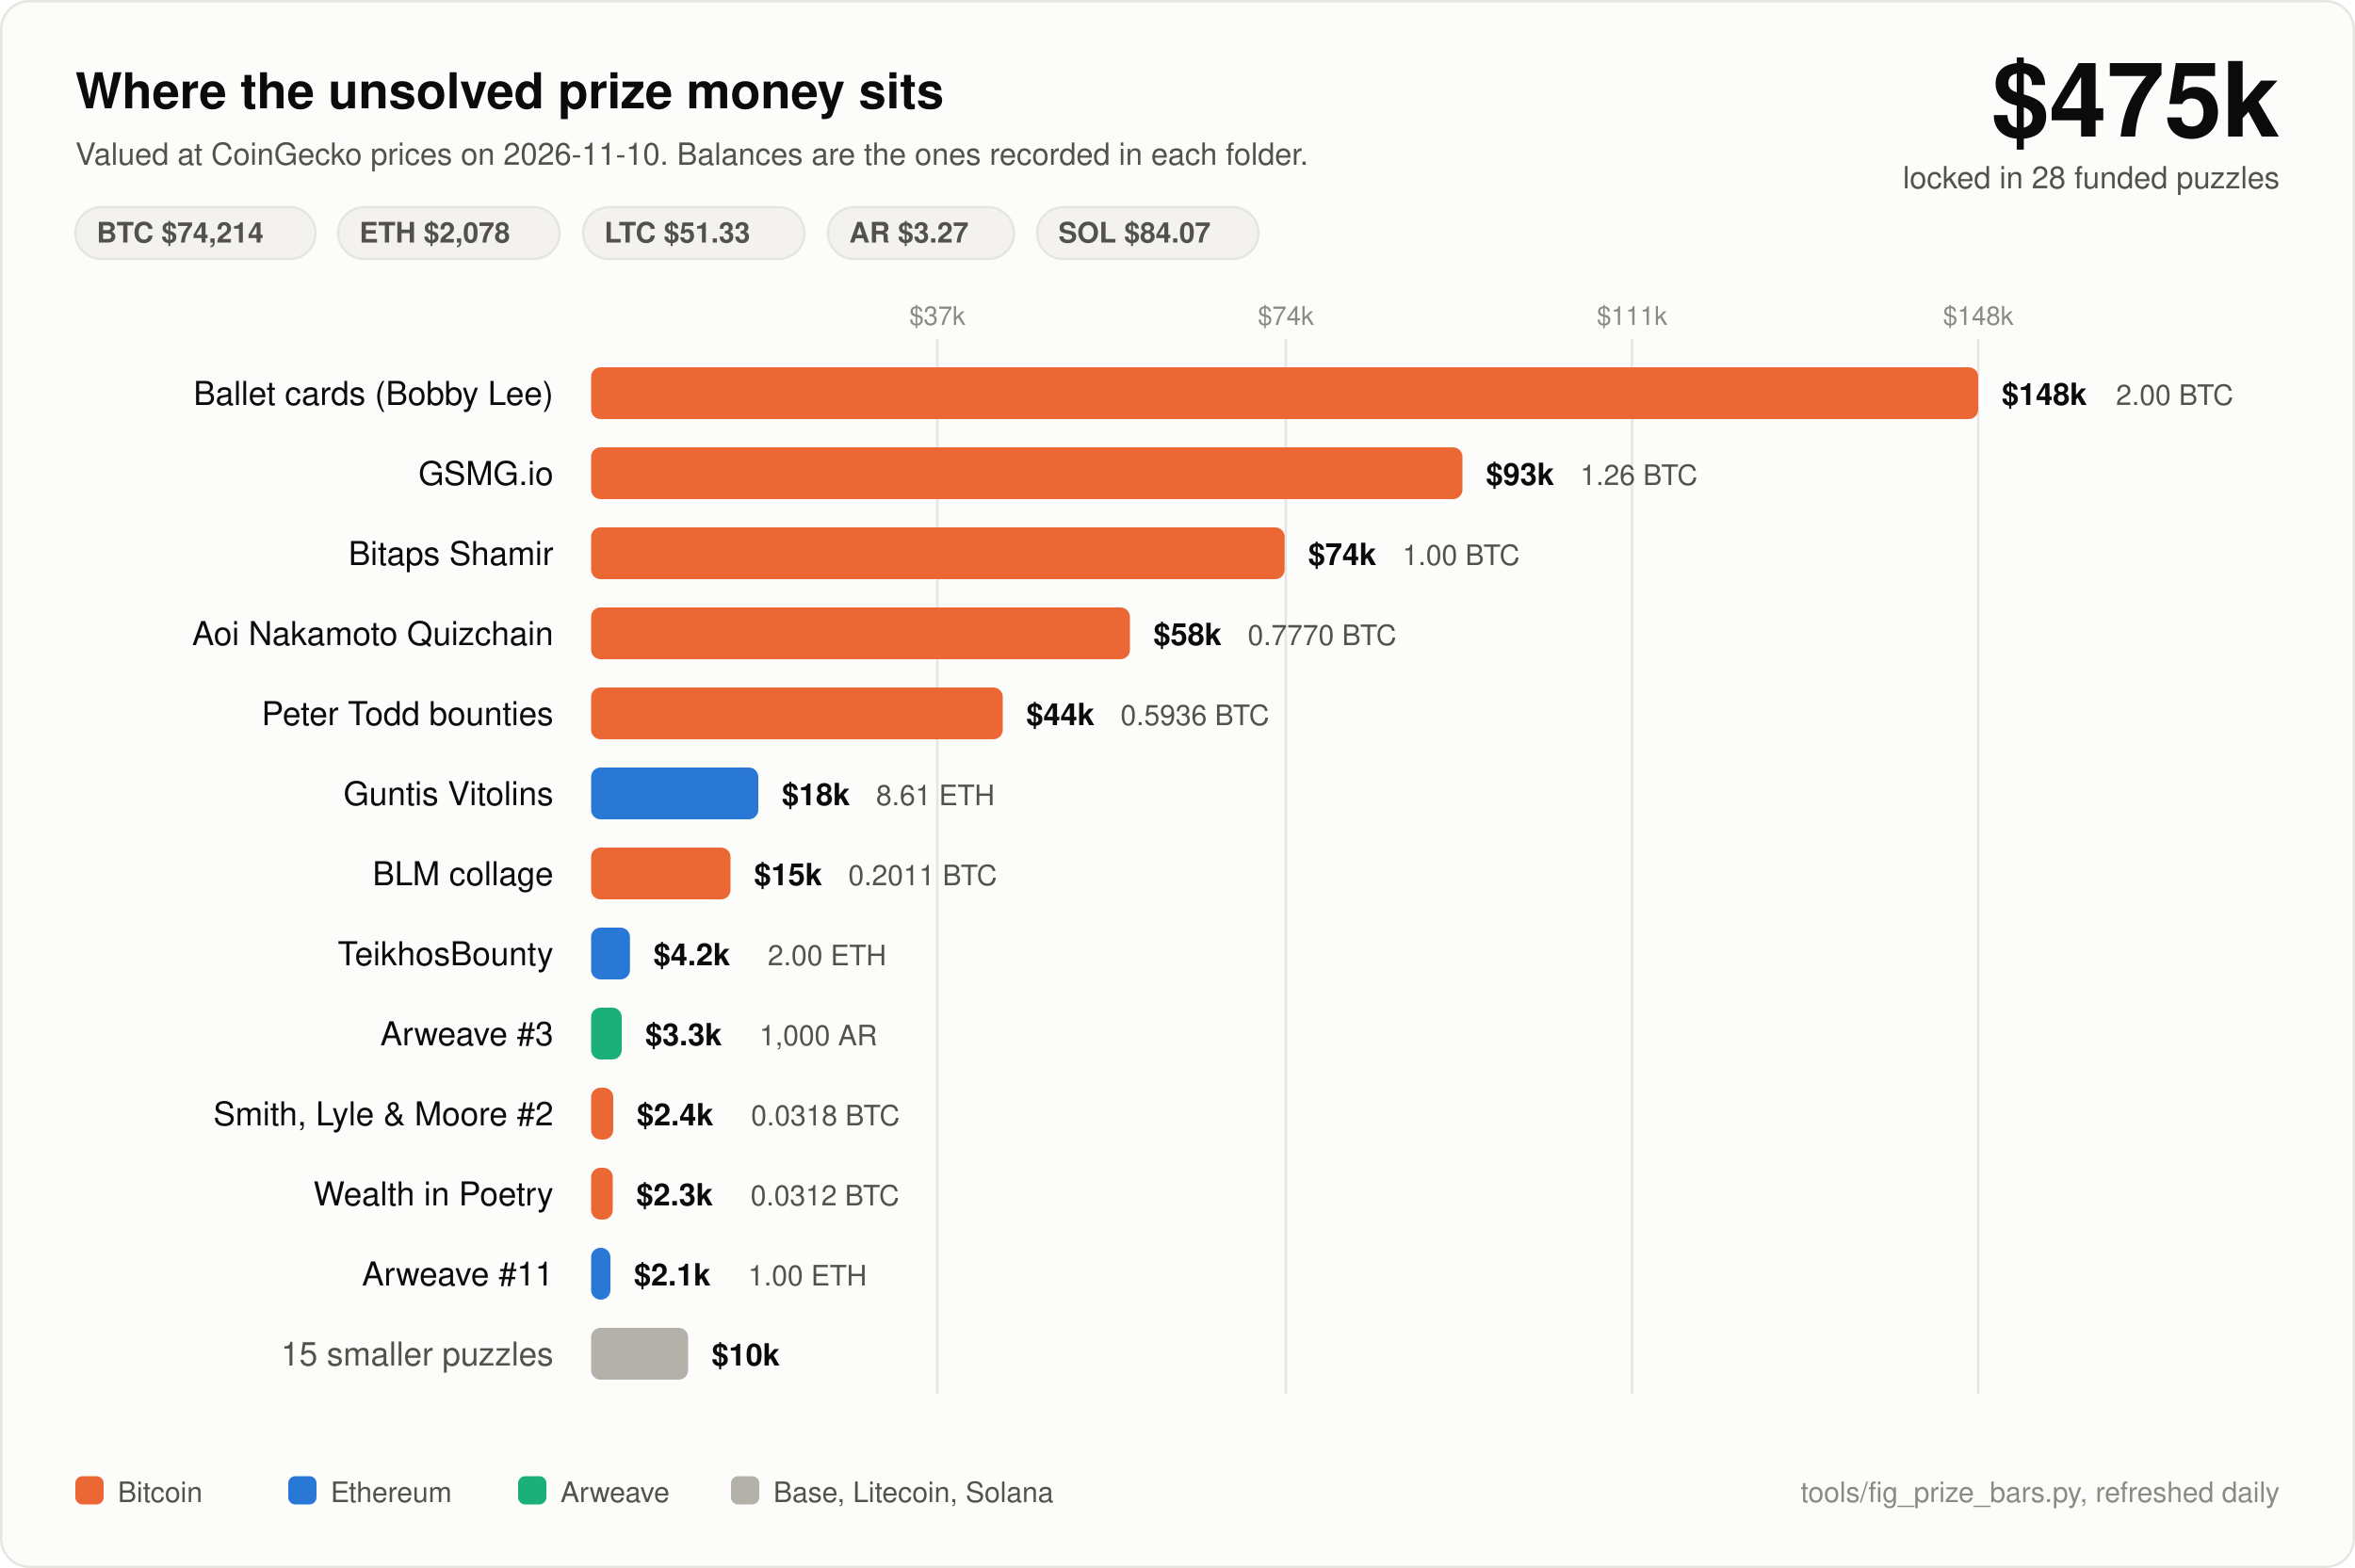
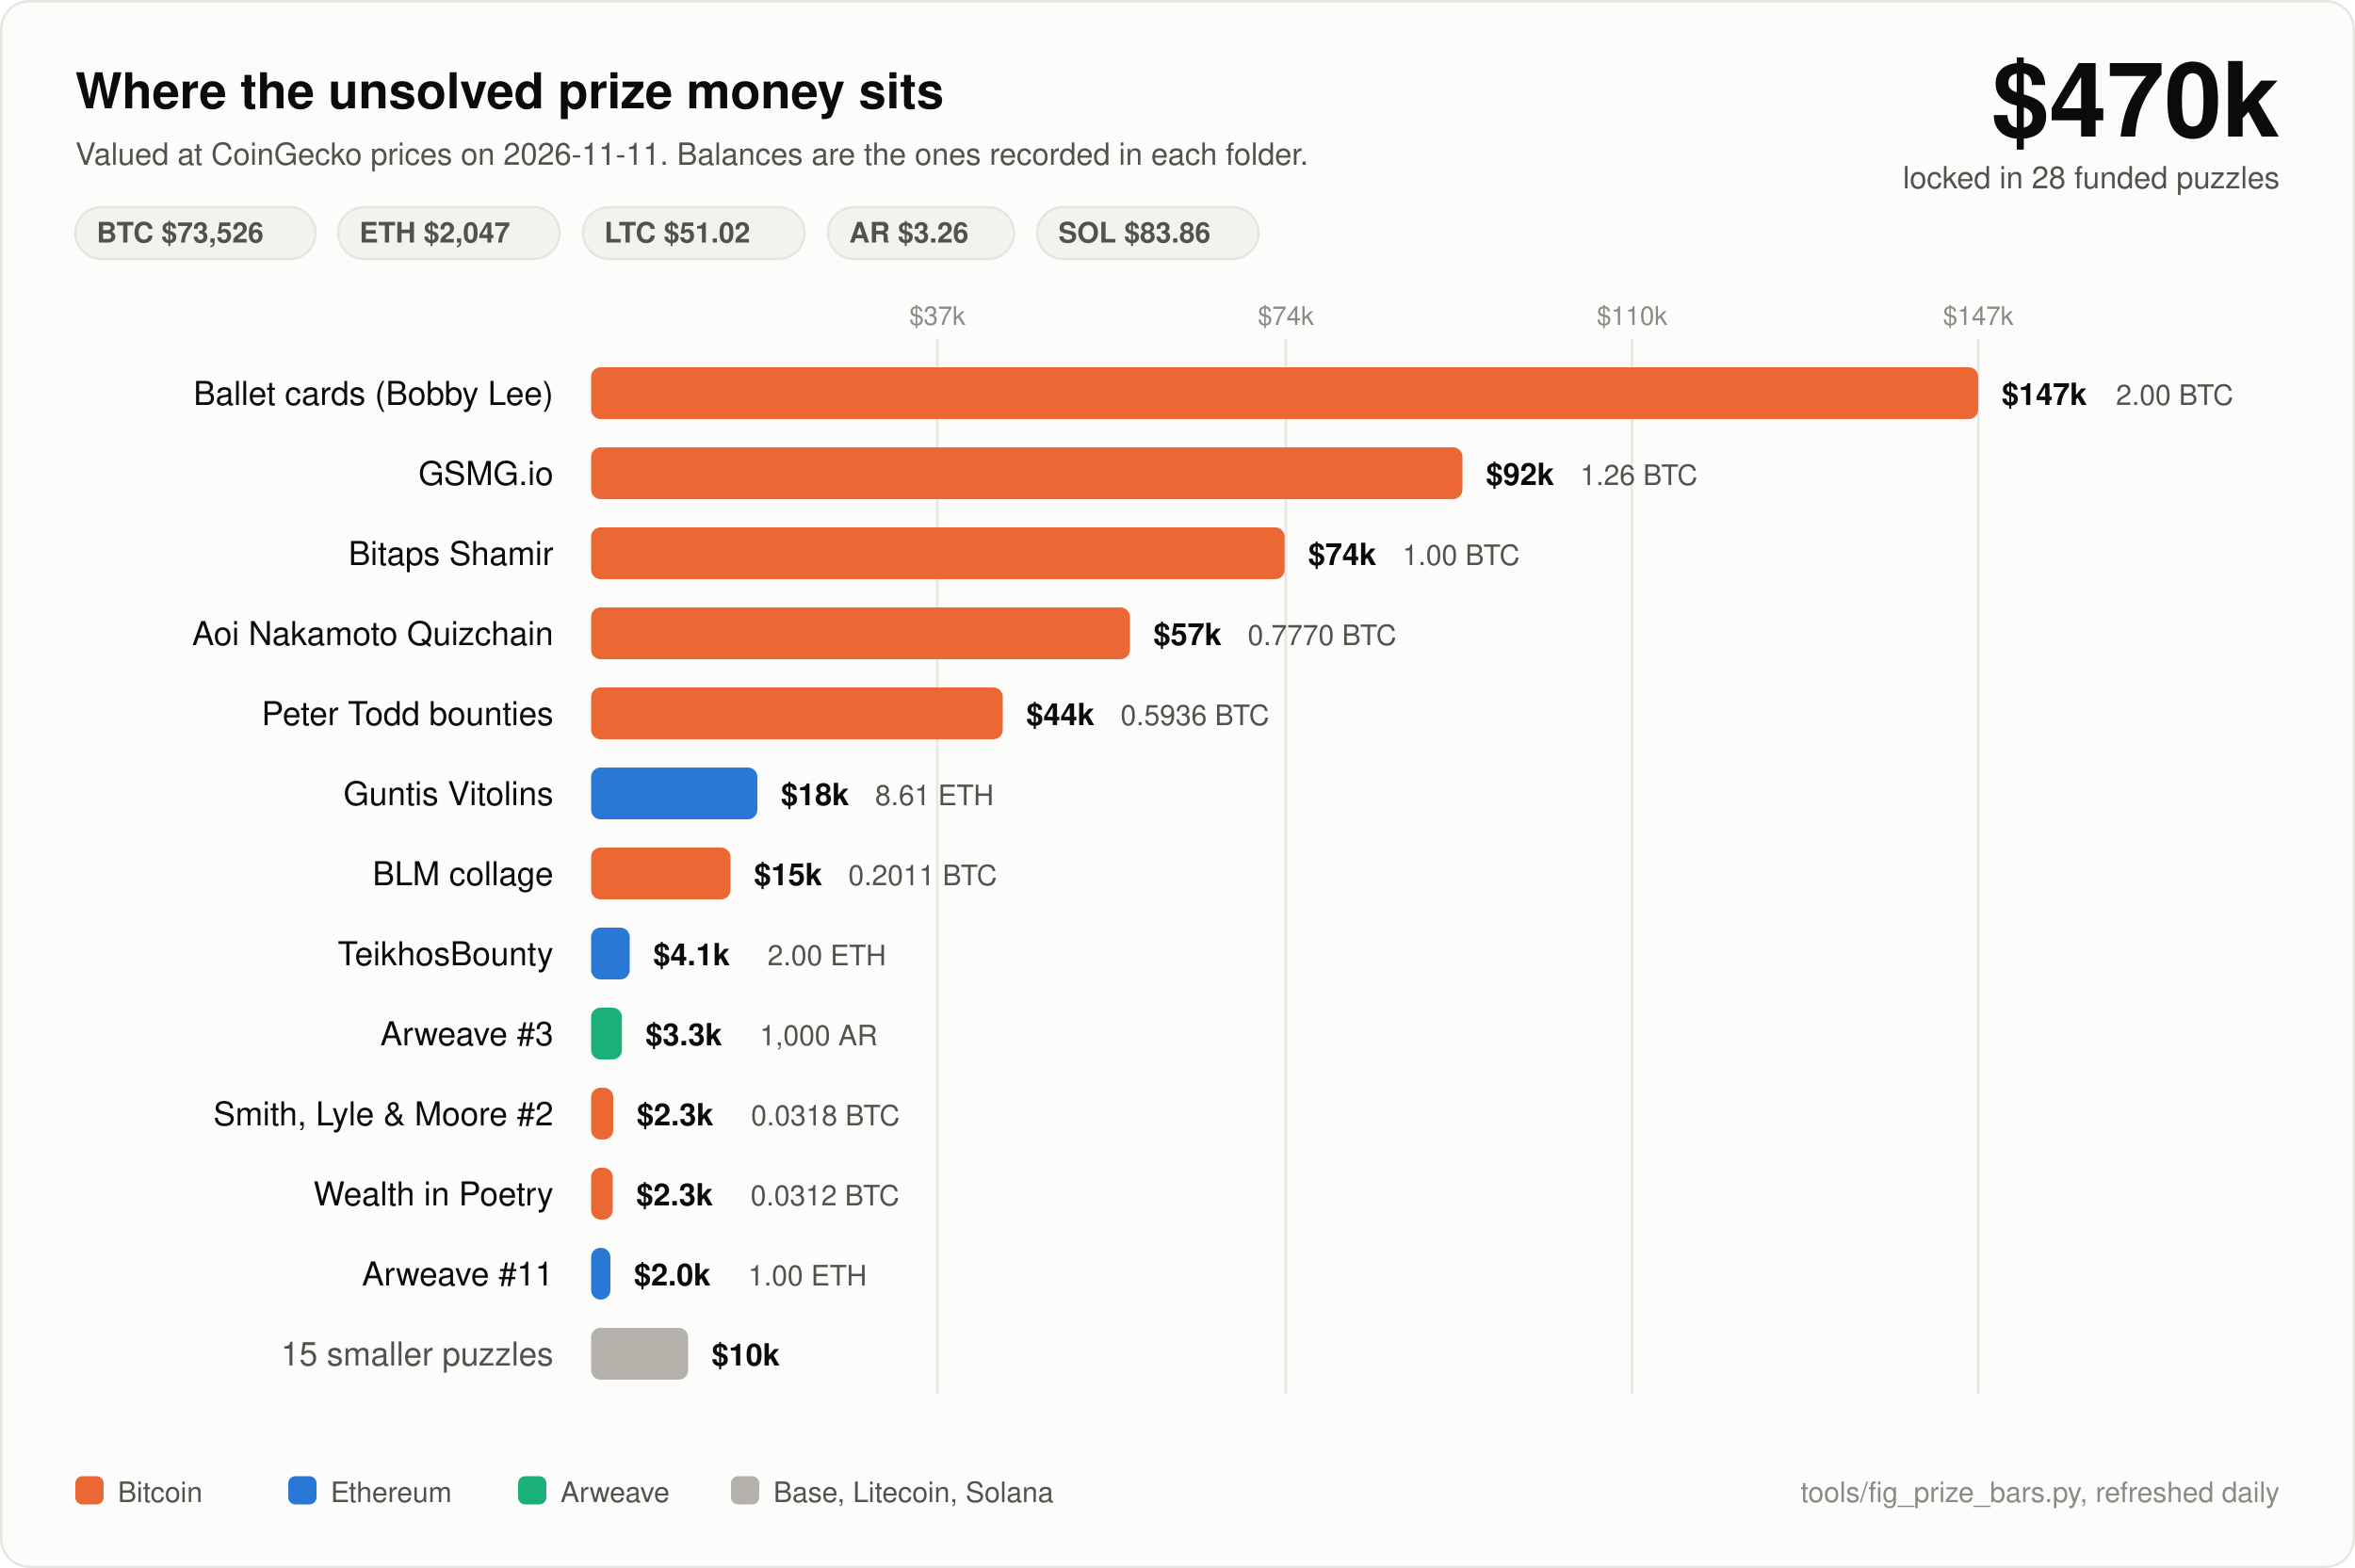
<svg xmlns="http://www.w3.org/2000/svg" width="1000" height="666" viewBox="0 0 1000 666" font-family="ui-sans-serif, -apple-system, Segoe UI, Helvetica, Arial, sans-serif">
  <rect x="0.5" y="0.5" width="999" height="665" rx="12" fill="#fcfcfb" stroke="#e6e5e0" />
  <text x="32" y="46" fill="#0b0b0b" font-size="21" font-weight="700">Where the unsolved prize money sits</text>
-   <text x="32" y="70" fill="#52514e" font-size="13">Valued at CoinGecko prices on 2026-11-10. Balances are the ones recorded in each folder.</text>
-   <text x="968" y="58" fill="#0b0b0b" font-size="44" font-weight="700" text-anchor="end">$475k</text>
+   <text x="32" y="70" fill="#52514e" font-size="13">Valued at CoinGecko prices on 2026-11-11. Balances are the ones recorded in each folder.</text>
+   <text x="968" y="58" fill="#0b0b0b" font-size="44" font-weight="700" text-anchor="end">$470k</text>
  <text x="968" y="80" fill="#52514e" font-size="13" text-anchor="end">locked in 28 funded puzzles</text>
  <rect x="32" y="88" width="102" height="22" rx="11" fill="#f3f2ee" stroke="#e6e5e0" />
-   <text x="41" y="103" fill="#52514e" font-size="12" font-weight="600">BTC $74,214</text>
+   <text x="41" y="103" fill="#52514e" font-size="12" font-weight="600">BTC $73,526</text>
  <rect x="143.6" y="88" width="94" height="22" rx="11" fill="#f3f2ee" stroke="#e6e5e0" />
-   <text x="152.6" y="103" fill="#52514e" font-size="12" font-weight="600">ETH $2,078</text>
+   <text x="152.6" y="103" fill="#52514e" font-size="12" font-weight="600">ETH $2,047</text>
  <rect x="247.6" y="88" width="94" height="22" rx="11" fill="#f3f2ee" stroke="#e6e5e0" />
-   <text x="256.6" y="103" fill="#52514e" font-size="12" font-weight="600">LTC $51.33</text>
+   <text x="256.6" y="103" fill="#52514e" font-size="12" font-weight="600">LTC $51.02</text>
  <rect x="351.6" y="88" width="79" height="22" rx="11" fill="#f3f2ee" stroke="#e6e5e0" />
-   <text x="360.6" y="103" fill="#52514e" font-size="12" font-weight="600">AR $3.27</text>
+   <text x="360.6" y="103" fill="#52514e" font-size="12" font-weight="600">AR $3.26</text>
  <rect x="440.4" y="88" width="94" height="22" rx="11" fill="#f3f2ee" stroke="#e6e5e0" />
-   <text x="449.4" y="103" fill="#52514e" font-size="12" font-weight="600">SOL $84.07</text>
+   <text x="449.4" y="103" fill="#52514e" font-size="12" font-weight="600">SOL $83.86</text>
  <line x1="398" y1="144" x2="398" y2="592" stroke="#e6e5e0" stroke-width="1" />
  <text x="398" y="138" fill="#8a8985" font-size="11" text-anchor="middle">$37k</text>
  <line x1="546" y1="144" x2="546" y2="592" stroke="#e6e5e0" stroke-width="1" />
  <text x="546" y="138" fill="#8a8985" font-size="11" text-anchor="middle">$74k</text>
  <line x1="693" y1="144" x2="693" y2="592" stroke="#e6e5e0" stroke-width="1" />
-   <text x="693" y="138" fill="#8a8985" font-size="11" text-anchor="middle">$111k</text>
+   <text x="693" y="138" fill="#8a8985" font-size="11" text-anchor="middle">$110k</text>
  <line x1="840" y1="144" x2="840" y2="592" stroke="#e6e5e0" stroke-width="1" />
-   <text x="840" y="138" fill="#8a8985" font-size="11" text-anchor="middle">$148k</text>
+   <text x="840" y="138" fill="#8a8985" font-size="11" text-anchor="middle">$147k</text>
  <text x="235" y="172" fill="#0b0b0b" font-size="14" text-anchor="end">Ballet cards (Bobby Lee)</text>
  <rect x="251" y="156" width="589.0" height="22" rx="4" fill="#eb6834" />
-   <text x="850.0" y="172" fill="#0b0b0b" font-size="13" font-weight="600">$148k</text>
+   <text x="850.0" y="172" fill="#0b0b0b" font-size="13" font-weight="600">$147k</text>
  <text x="898.5" y="172" fill="#52514e" font-size="12">2.00 BTC</text>
  <text x="235" y="206" fill="#0b0b0b" font-size="14" text-anchor="end">GSMG.io</text>
  <rect x="251" y="190" width="370.0" height="22" rx="4" fill="#eb6834" />
-   <text x="631.0" y="206" fill="#0b0b0b" font-size="13" font-weight="600">$93k</text>
+   <text x="631.0" y="206" fill="#0b0b0b" font-size="13" font-weight="600">$92k</text>
  <text x="671.0" y="206" fill="#52514e" font-size="12">1.26 BTC</text>
  <text x="235" y="240" fill="#0b0b0b" font-size="14" text-anchor="end">Bitaps Shamir</text>
  <rect x="251" y="224" width="294.5" height="22" rx="4" fill="#eb6834" />
  <text x="555.5" y="240" fill="#0b0b0b" font-size="13" font-weight="600">$74k</text>
  <text x="595.5" y="240" fill="#52514e" font-size="12">1.00 BTC</text>
  <text x="235" y="274" fill="#0b0b0b" font-size="14" text-anchor="end">Aoi Nakamoto Quizchain</text>
  <rect x="251" y="258" width="228.8" height="22" rx="4" fill="#eb6834" />
-   <text x="489.8" y="274" fill="#0b0b0b" font-size="13" font-weight="600">$58k</text>
+   <text x="489.8" y="274" fill="#0b0b0b" font-size="13" font-weight="600">$57k</text>
  <text x="529.8" y="274" fill="#52514e" font-size="12">0.7770 BTC</text>
  <text x="235" y="308" fill="#0b0b0b" font-size="14" text-anchor="end">Peter Todd bounties</text>
  <rect x="251" y="292" width="174.8" height="22" rx="4" fill="#eb6834" />
  <text x="435.8" y="308" fill="#0b0b0b" font-size="13" font-weight="600">$44k</text>
  <text x="475.8" y="308" fill="#52514e" font-size="12">0.5936 BTC</text>
  <text x="235" y="342" fill="#0b0b0b" font-size="14" text-anchor="end">Guntis Vitolins</text>
-   <rect x="251" y="326" width="71.0" height="22" rx="4" fill="#2a78d6" />
-   <text x="332.0" y="342" fill="#0b0b0b" font-size="13" font-weight="600">$18k</text>
-   <text x="372.0" y="342" fill="#52514e" font-size="12">8.61 ETH</text>
+   <rect x="251" y="326" width="70.6" height="22" rx="4" fill="#2a78d6" />
+   <text x="331.6" y="342" fill="#0b0b0b" font-size="13" font-weight="600">$18k</text>
+   <text x="371.6" y="342" fill="#52514e" font-size="12">8.61 ETH</text>
  <text x="235" y="376" fill="#0b0b0b" font-size="14" text-anchor="end">BLM collage</text>
  <rect x="251" y="360" width="59.2" height="22" rx="4" fill="#eb6834" />
  <text x="320.2" y="376" fill="#0b0b0b" font-size="13" font-weight="600">$15k</text>
  <text x="360.2" y="376" fill="#52514e" font-size="12">0.2011 BTC</text>
  <text x="235" y="410" fill="#0b0b0b" font-size="14" text-anchor="end">TeikhosBounty</text>
-   <rect x="251" y="394" width="16.5" height="22" rx="4" fill="#2a78d6" />
-   <text x="277.5" y="410" fill="#0b0b0b" font-size="13" font-weight="600">$4.2k</text>
-   <text x="326.0" y="410" fill="#52514e" font-size="12">2.00 ETH</text>
+   <rect x="251" y="394" width="16.4" height="22" rx="4" fill="#2a78d6" />
+   <text x="277.4" y="410" fill="#0b0b0b" font-size="13" font-weight="600">$4.1k</text>
+   <text x="325.9" y="410" fill="#52514e" font-size="12">2.00 ETH</text>
  <text x="235" y="444" fill="#0b0b0b" font-size="14" text-anchor="end">Arweave #3</text>
-   <rect x="251" y="428" width="13.0" height="22" rx="4" fill="#1baf7a" />
-   <text x="274.0" y="444" fill="#0b0b0b" font-size="13" font-weight="600">$3.3k</text>
-   <text x="322.5" y="444" fill="#52514e" font-size="12">1,000 AR</text>
+   <rect x="251" y="428" width="13.1" height="22" rx="4" fill="#1baf7a" />
+   <text x="274.1" y="444" fill="#0b0b0b" font-size="13" font-weight="600">$3.3k</text>
+   <text x="322.6" y="444" fill="#52514e" font-size="12">1,000 AR</text>
  <text x="235" y="478" fill="#0b0b0b" font-size="14" text-anchor="end">Smith, Lyle &amp; Moore #2</text>
  <rect x="251" y="462" width="9.4" height="22" rx="4" fill="#eb6834" />
-   <text x="270.4" y="478" fill="#0b0b0b" font-size="13" font-weight="600">$2.4k</text>
+   <text x="270.4" y="478" fill="#0b0b0b" font-size="13" font-weight="600">$2.3k</text>
  <text x="318.9" y="478" fill="#52514e" font-size="12">0.0318 BTC</text>
  <text x="235" y="512" fill="#0b0b0b" font-size="14" text-anchor="end">Wealth in Poetry</text>
  <rect x="251" y="496" width="9.2" height="22" rx="4" fill="#eb6834" />
  <text x="270.2" y="512" fill="#0b0b0b" font-size="13" font-weight="600">$2.3k</text>
  <text x="318.7" y="512" fill="#52514e" font-size="12">0.0312 BTC</text>
  <text x="235" y="546" fill="#0b0b0b" font-size="14" text-anchor="end">Arweave #11</text>
  <rect x="251" y="530" width="8.2" height="22" rx="4" fill="#2a78d6" />
-   <text x="269.2" y="546" fill="#0b0b0b" font-size="13" font-weight="600">$2.1k</text>
+   <text x="269.2" y="546" fill="#0b0b0b" font-size="13" font-weight="600">$2.0k</text>
  <text x="317.7" y="546" fill="#52514e" font-size="12">1.00 ETH</text>
  <text x="235" y="580" fill="#52514e" font-size="14" text-anchor="end">15 smaller puzzles</text>
  <rect x="251" y="564" width="41.2" height="22" rx="4" fill="#b3b1aa" />
  <text x="302.2" y="580" fill="#0b0b0b" font-size="13" font-weight="600">$10k</text>
  <rect x="32" y="627" width="12" height="12" rx="3" fill="#eb6834" />
  <text x="50" y="638" fill="#52514e" font-size="12">Bitcoin</text>
  <rect x="122.4" y="627" width="12" height="12" rx="3" fill="#2a78d6" />
  <text x="140.4" y="638" fill="#52514e" font-size="12">Ethereum</text>
  <rect x="220.0" y="627" width="12" height="12" rx="3" fill="#1baf7a" />
  <text x="238.0" y="638" fill="#52514e" font-size="12">Arweave</text>
  <rect x="310.4" y="627" width="12" height="12" rx="3" fill="#b3b1aa" />
  <text x="328.4" y="638" fill="#52514e" font-size="12">Base, Litecoin, Solana</text>
  <text x="968" y="638" fill="#8a8985" font-size="12" text-anchor="end">tools/fig_prize_bars.py, refreshed daily</text>
</svg>
